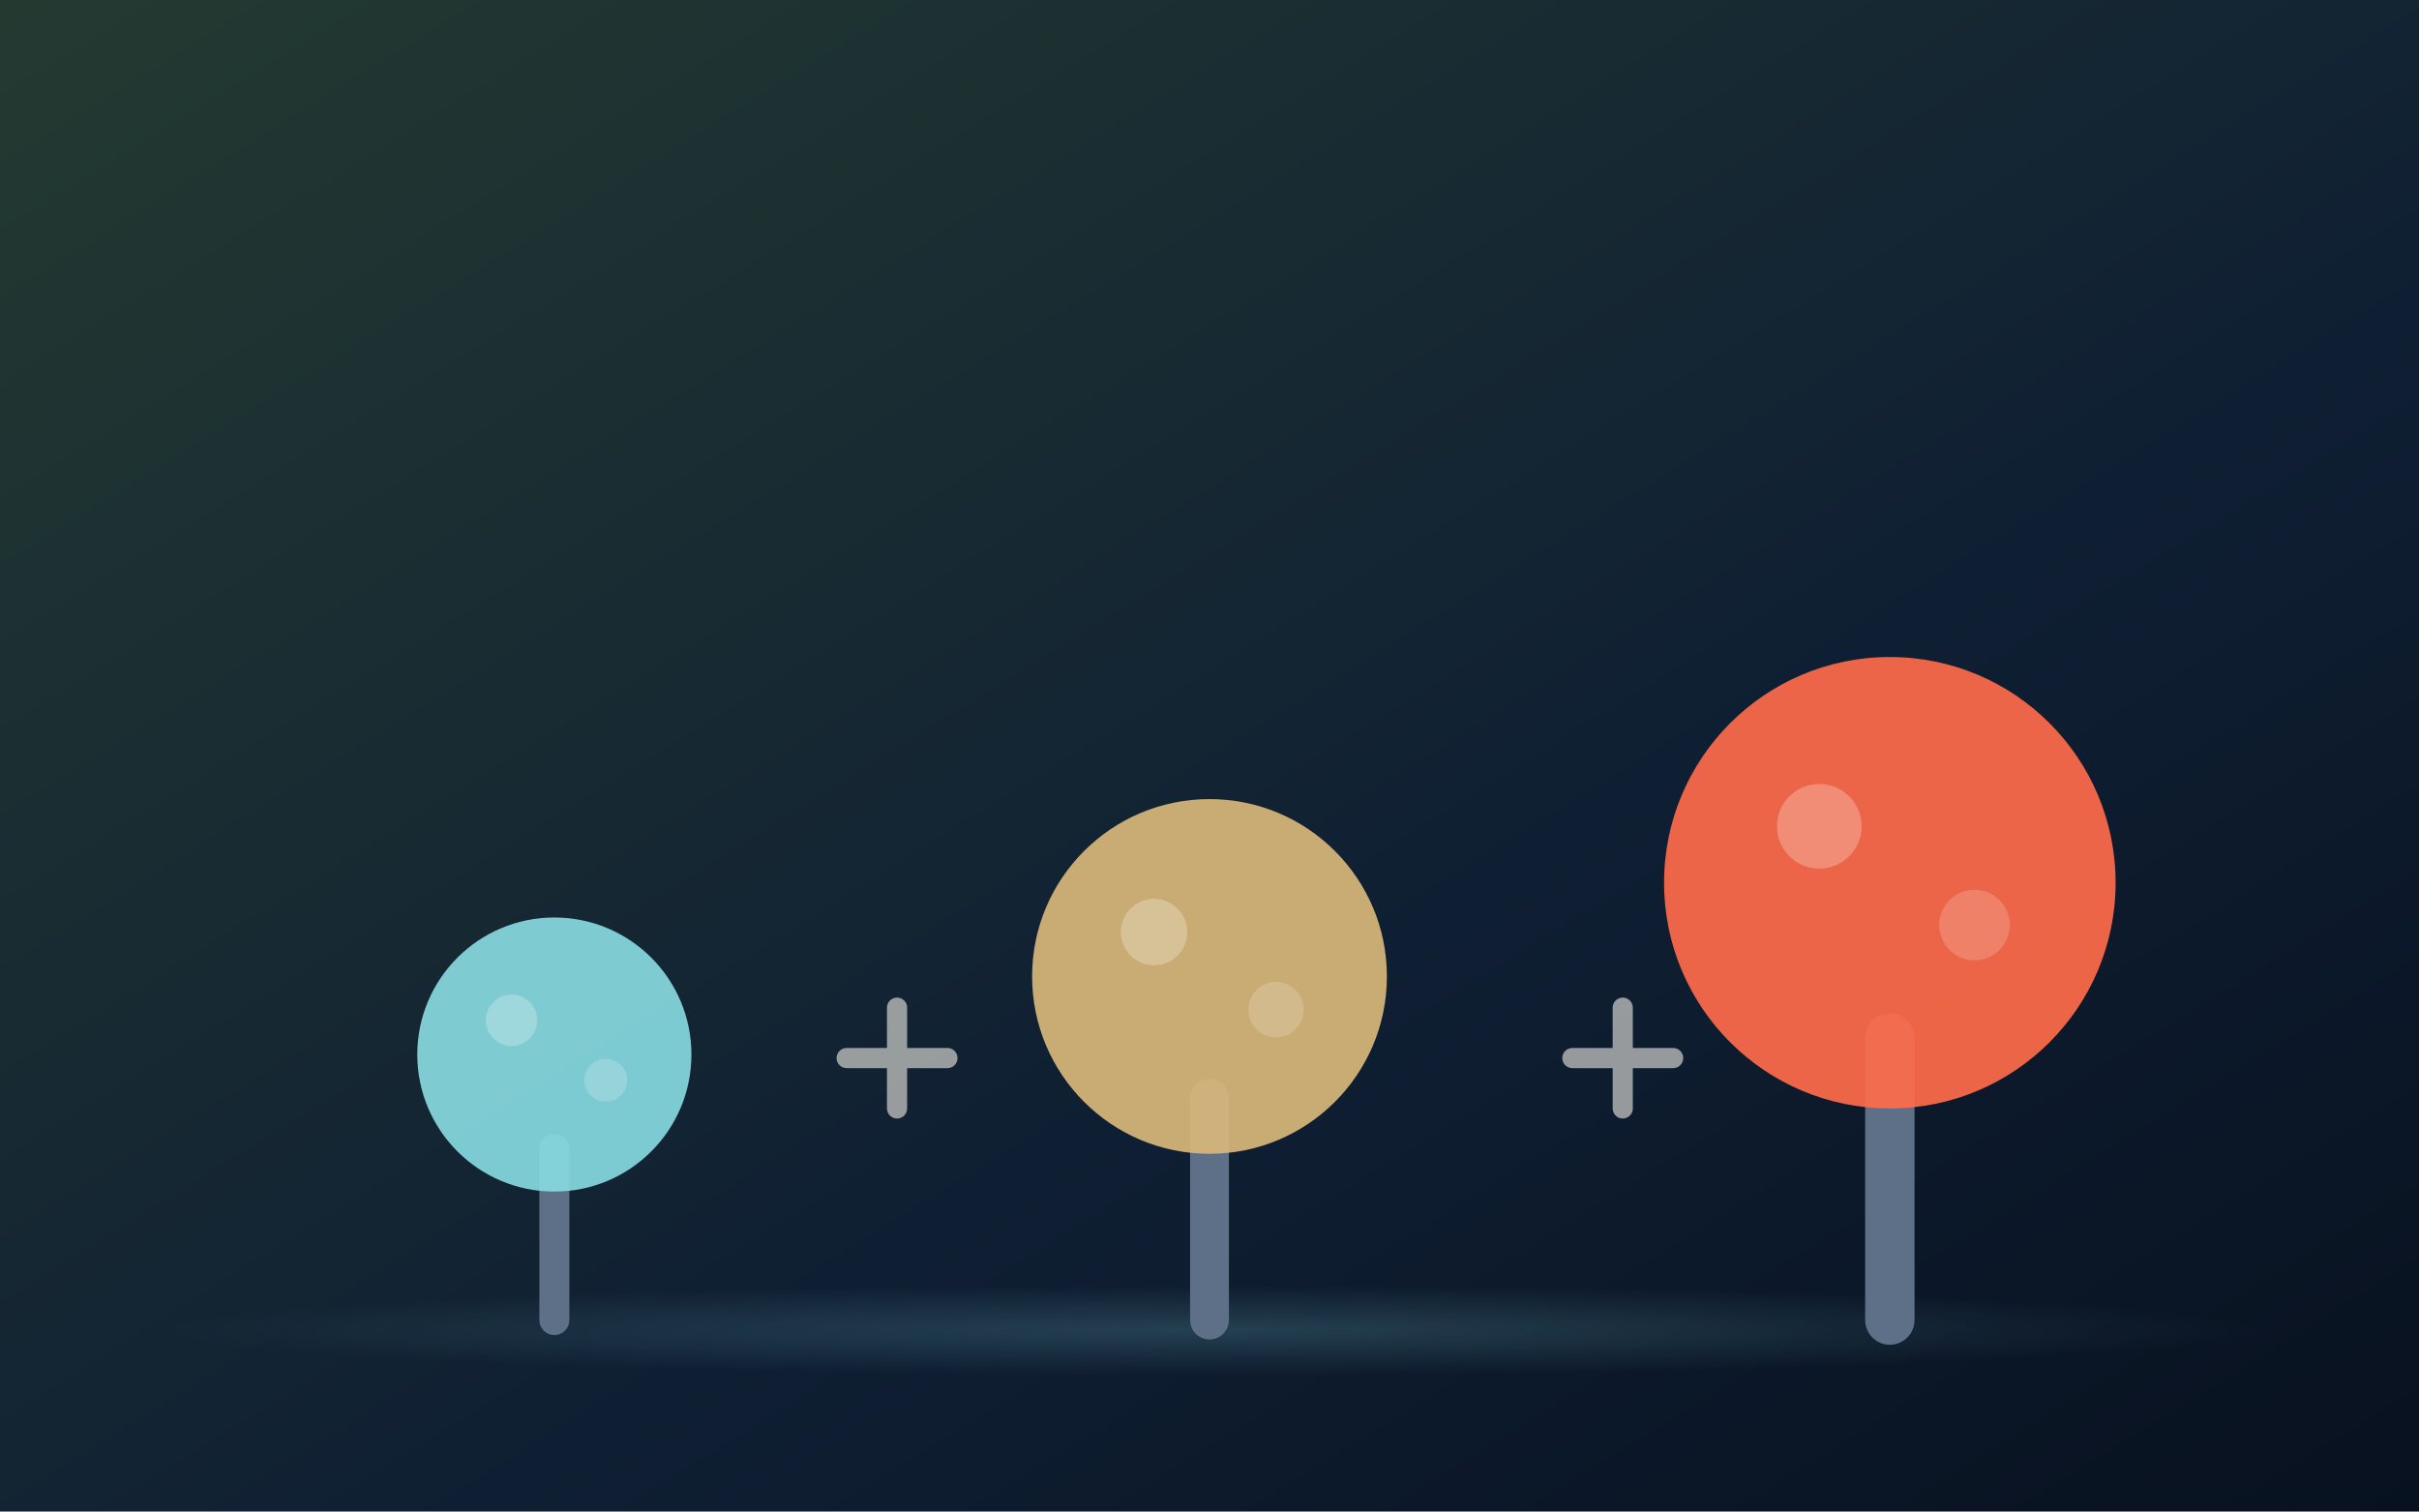
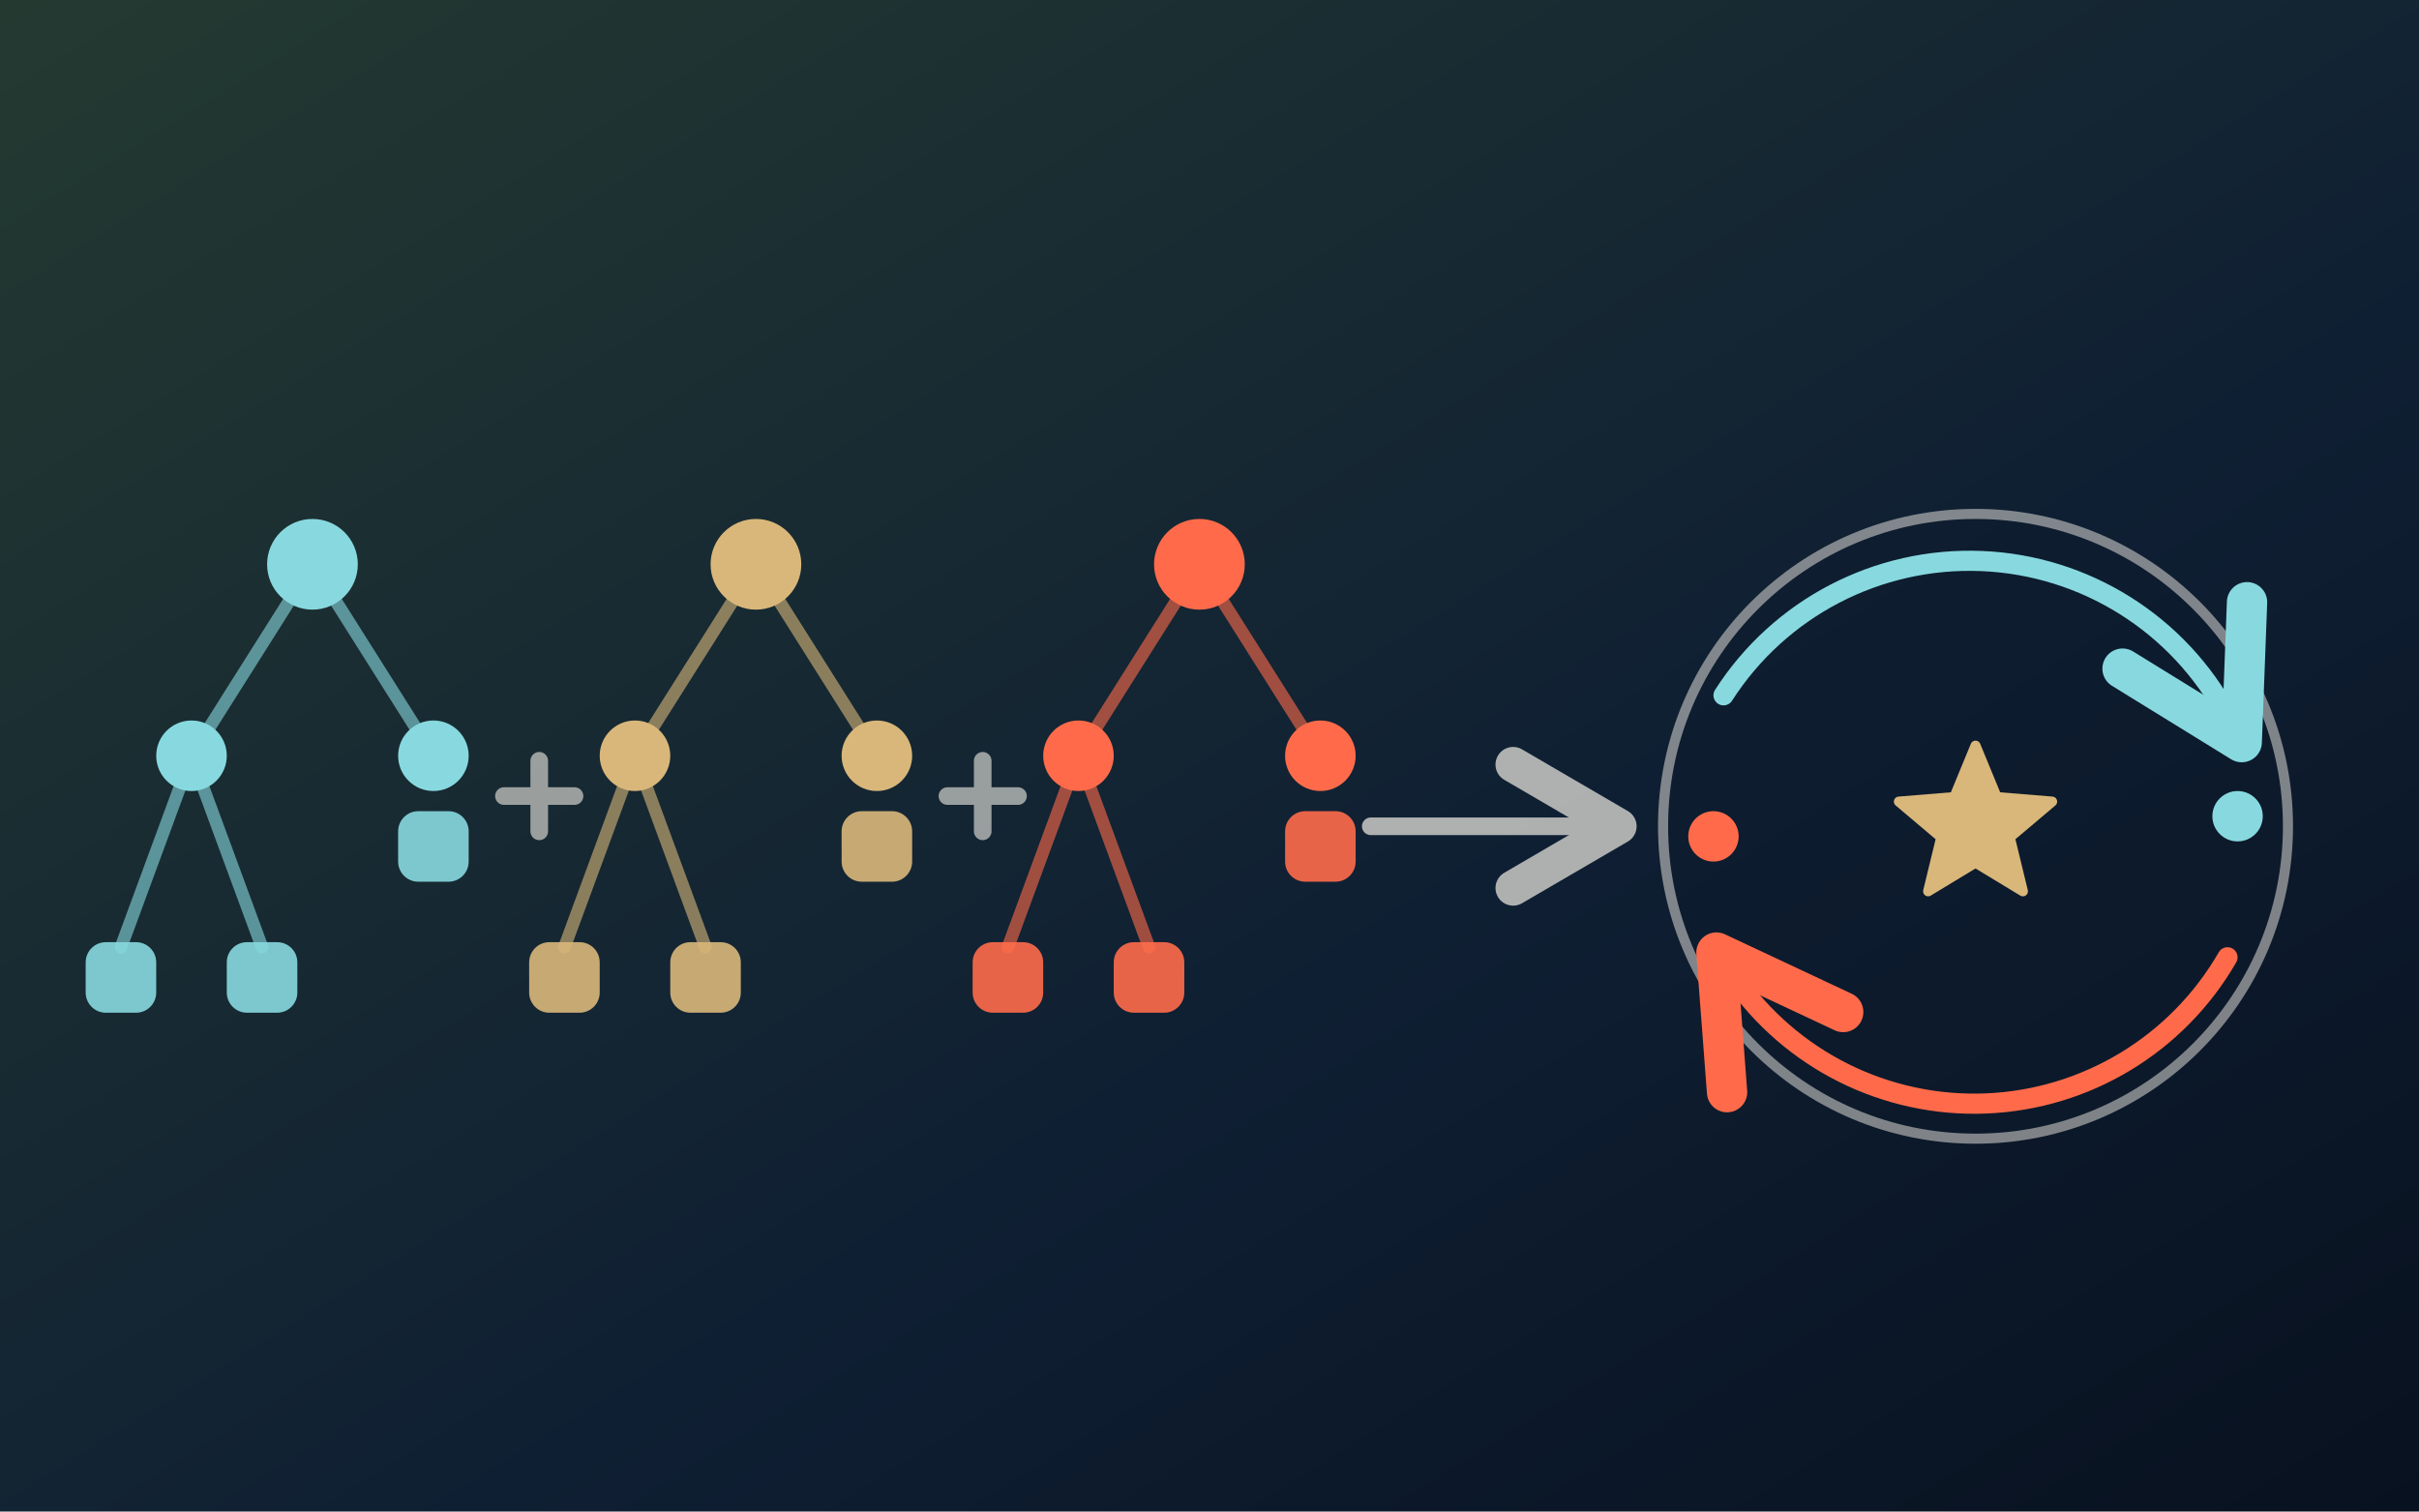
<svg xmlns="http://www.w3.org/2000/svg" viewBox="0 0 480 300" width="480" height="300">
  <defs>
    <linearGradient id="g" x1="0" y1="0" x2="1" y2="1">
      <stop offset="0" stop-color="#243a31" />
      <stop offset=".6" stop-color="#0f1f33" />
      <stop offset="1" stop-color="#08111f" />
    </linearGradient>
    <linearGradient id="gl" x1="0" y1="0" x2="1" y2="0">
      <stop offset="0" stop-color="#f2eee6" stop-opacity="0" />
      <stop offset=".5" stop-color="#f2eee6" stop-opacity=".45" />
      <stop offset="1" stop-color="#f2eee6" stop-opacity="0" />
    </linearGradient>
    <radialGradient id="rc">
      <stop offset="0" stop-color="#87d9df" stop-opacity=".55" />
      <stop offset="1" stop-color="#87d9df" stop-opacity="0" />
    </radialGradient>
    <radialGradient id="rr">
      <stop offset="0" stop-color="#ff6b4a" stop-opacity=".5" />
      <stop offset="1" stop-color="#ff6b4a" stop-opacity="0" />
    </radialGradient>
    <radialGradient id="ro">
      <stop offset="0" stop-color="#d9b77a" stop-opacity=".5" />
      <stop offset="1" stop-color="#d9b77a" stop-opacity="0" />
    </radialGradient>
    <marker id="a" markerWidth="10" markerHeight="10" refX="6" refY="5" orient="auto">
      <path d="M1.5 1.5L7.5 5L1.5 8.5" fill="none" stroke="context-stroke" stroke-width="2" stroke-linecap="round" stroke-linejoin="round" />
    </marker>
  </defs>
  <rect width="480" height="300" fill="url(#g)" />
  <g fill="none" stroke-linecap="round" stroke-linejoin="round" stroke-width="4">
-     <ellipse cx="240.0" cy="264" rx="210.0" ry="9" fill="url(#rc)" opacity=".35" stroke="none" />
-     <path d="M30 262H450" stroke="url(#gl)" stroke-width="3" />
-     <path d="M110 262L110 228.0" stroke="#5d7088" stroke-width="5.95" opacity="1" />
-     <circle cx="110" cy="209.3" r="27.2" fill="#87d9df" opacity="0.92" stroke="none" stroke-width="4" />
-     <circle cx="101.5" cy="202.5" r="5.1" fill="#fff" opacity="0.25" stroke="none" stroke-width="4" />
-     <circle cx="120.2" cy="214.4" r="4.25" fill="#fff" opacity="0.18" stroke="none" stroke-width="4" />
-     <path d="M240 262L240 218.0" stroke="#5d7088" stroke-width="7.7" opacity="1" />
-     <circle cx="240" cy="193.8" r="35.2" fill="#d9b77a" opacity="0.92" stroke="none" stroke-width="4" />
-     <circle cx="229.0" cy="185.0" r="6.6" fill="#fff" opacity="0.25" stroke="none" stroke-width="4" />
-     <circle cx="253.2" cy="200.4" r="5.5" fill="#fff" opacity="0.18" stroke="none" stroke-width="4" />
-     <path d="M375 262L375 206.0" stroke="#5d7088" stroke-width="9.8" opacity="1" />
-     <circle cx="375" cy="175.2" r="44.8" fill="#ff6b4a" opacity="0.92" stroke="none" stroke-width="4" />
-     <circle cx="361.0" cy="164.0" r="8.4" fill="#fff" opacity="0.25" stroke="none" stroke-width="4" />
-     <circle cx="391.8" cy="183.6" r="7.0" fill="#fff" opacity="0.18" stroke="none" stroke-width="4" />
-     <path d="M168 210h20M178 200v20" stroke="#f2eee6" stroke-width="4" opacity="0.6" fill="none" />
-     <path d="M312 210h20M322 200v20" stroke="#f2eee6" stroke-width="4" opacity="0.6" fill="none" />
+     <g transform="translate(0 34)">
+       <path d="M62 78L38 116" stroke="#87d9df" stroke-width="2.5" opacity="0.6" />
+       <path d="M62 78L86 116" stroke="#87d9df" stroke-width="2.5" opacity="0.6" />
+       <path d="M38 116L24 154" stroke="#87d9df" stroke-width="2.5" opacity="0.6" />
+       <path d="M38 116L52 154" stroke="#87d9df" stroke-width="2.5" opacity="0.6" />
+       <circle cx="62" cy="78" r="9" fill="#87d9df" opacity="1" stroke="none" stroke-width="4" />
+       <circle cx="38" cy="116" r="7" fill="#87d9df" opacity="1" stroke="none" stroke-width="4" />
+       <circle cx="86" cy="116" r="7" fill="#87d9df" opacity="1" stroke="none" stroke-width="4" />
+       <rect x="17" y="153" width="14" height="14" rx="4" fill="#87d9df" opacity="0.9" stroke="none" stroke-width="4" />
+       <rect x="45" y="153" width="14" height="14" rx="4" fill="#87d9df" opacity="0.9" stroke="none" stroke-width="4" />
+       <rect x="79" y="127" width="14" height="14" rx="4" fill="#87d9df" opacity="0.9" stroke="none" stroke-width="4" />
+       <path d="M150 78L126 116" stroke="#d9b77a" stroke-width="2.5" opacity="0.6" />
+       <path d="M150 78L174 116" stroke="#d9b77a" stroke-width="2.5" opacity="0.6" />
+       <path d="M126 116L112 154" stroke="#d9b77a" stroke-width="2.5" opacity="0.6" />
+       <path d="M126 116L140 154" stroke="#d9b77a" stroke-width="2.5" opacity="0.6" />
+       <circle cx="150" cy="78" r="9" fill="#d9b77a" opacity="1" stroke="none" stroke-width="4" />
+       <circle cx="126" cy="116" r="7" fill="#d9b77a" opacity="1" stroke="none" stroke-width="4" />
+       <circle cx="174" cy="116" r="7" fill="#d9b77a" opacity="1" stroke="none" stroke-width="4" />
+       <rect x="105" y="153" width="14" height="14" rx="4" fill="#d9b77a" opacity="0.9" stroke="none" stroke-width="4" />
+       <rect x="133" y="153" width="14" height="14" rx="4" fill="#d9b77a" opacity="0.9" stroke="none" stroke-width="4" />
+       <rect x="167" y="127" width="14" height="14" rx="4" fill="#d9b77a" opacity="0.9" stroke="none" stroke-width="4" />
+       <path d="M238 78L214 116" stroke="#ff6b4a" stroke-width="2.5" opacity="0.6" />
+       <path d="M238 78L262 116" stroke="#ff6b4a" stroke-width="2.5" opacity="0.6" />
+       <path d="M214 116L200 154" stroke="#ff6b4a" stroke-width="2.5" opacity="0.6" />
+       <path d="M214 116L228 154" stroke="#ff6b4a" stroke-width="2.5" opacity="0.6" />
+       <circle cx="238" cy="78" r="9" fill="#ff6b4a" opacity="1" stroke="none" stroke-width="4" />
+       <circle cx="214" cy="116" r="7" fill="#ff6b4a" opacity="1" stroke="none" stroke-width="4" />
+       <circle cx="262" cy="116" r="7" fill="#ff6b4a" opacity="1" stroke="none" stroke-width="4" />
+       <rect x="193" y="153" width="14" height="14" rx="4" fill="#ff6b4a" opacity="0.9" stroke="none" stroke-width="4" />
+       <rect x="221" y="153" width="14" height="14" rx="4" fill="#ff6b4a" opacity="0.9" stroke="none" stroke-width="4" />
+       <rect x="255" y="127" width="14" height="14" rx="4" fill="#ff6b4a" opacity="0.9" stroke="none" stroke-width="4" />
+       <path d="M100 124h14M107 117v14" stroke="#f2eee6" stroke-width="3.5" opacity="0.6" fill="none" />
+       <path d="M188 124h14M195 117v14" stroke="#f2eee6" stroke-width="3.5" opacity="0.6" fill="none" />
+       <path d="M272 130H316" stroke="#f2eee6" stroke-width="3.5" opacity="0.7" fill="none" marker-end="url(#a)" />
+       <circle cx="392" cy="130" r="62" fill="#0b1a2c" opacity="0.5" stroke="#f2eee6" stroke-width="2" />
+       <path d="M392.0 114.0L396.2 124.2L407.2 125.1L398.8 132.2L401.4 142.9L392.0 137.2L382.6 142.9L385.2 132.2L376.8 125.1L387.8 124.2z" fill="#d9b77a" fill-opacity="1" stroke="#d9b77a" stroke-opacity="1" stroke-width="2" stroke-linejoin="round" />
+       <path d="M342 104A58 58 0 0 1 442 108" stroke="#87d9df" stroke-width="4" opacity="1" fill="none" marker-end="url(#a)" />
+       <path d="M442 156A58 58 0 0 1 344 160" stroke="#ff6b4a" stroke-width="4" opacity="1" fill="none" marker-end="url(#a)" />
+       <circle cx="444" cy="128" r="5" fill="#87d9df" opacity="1" stroke="none" stroke-width="4" />
+       <circle cx="340" cy="132" r="5" fill="#ff6b4a" opacity="1" stroke="none" stroke-width="4" />
+     </g>
  </g>
</svg>
